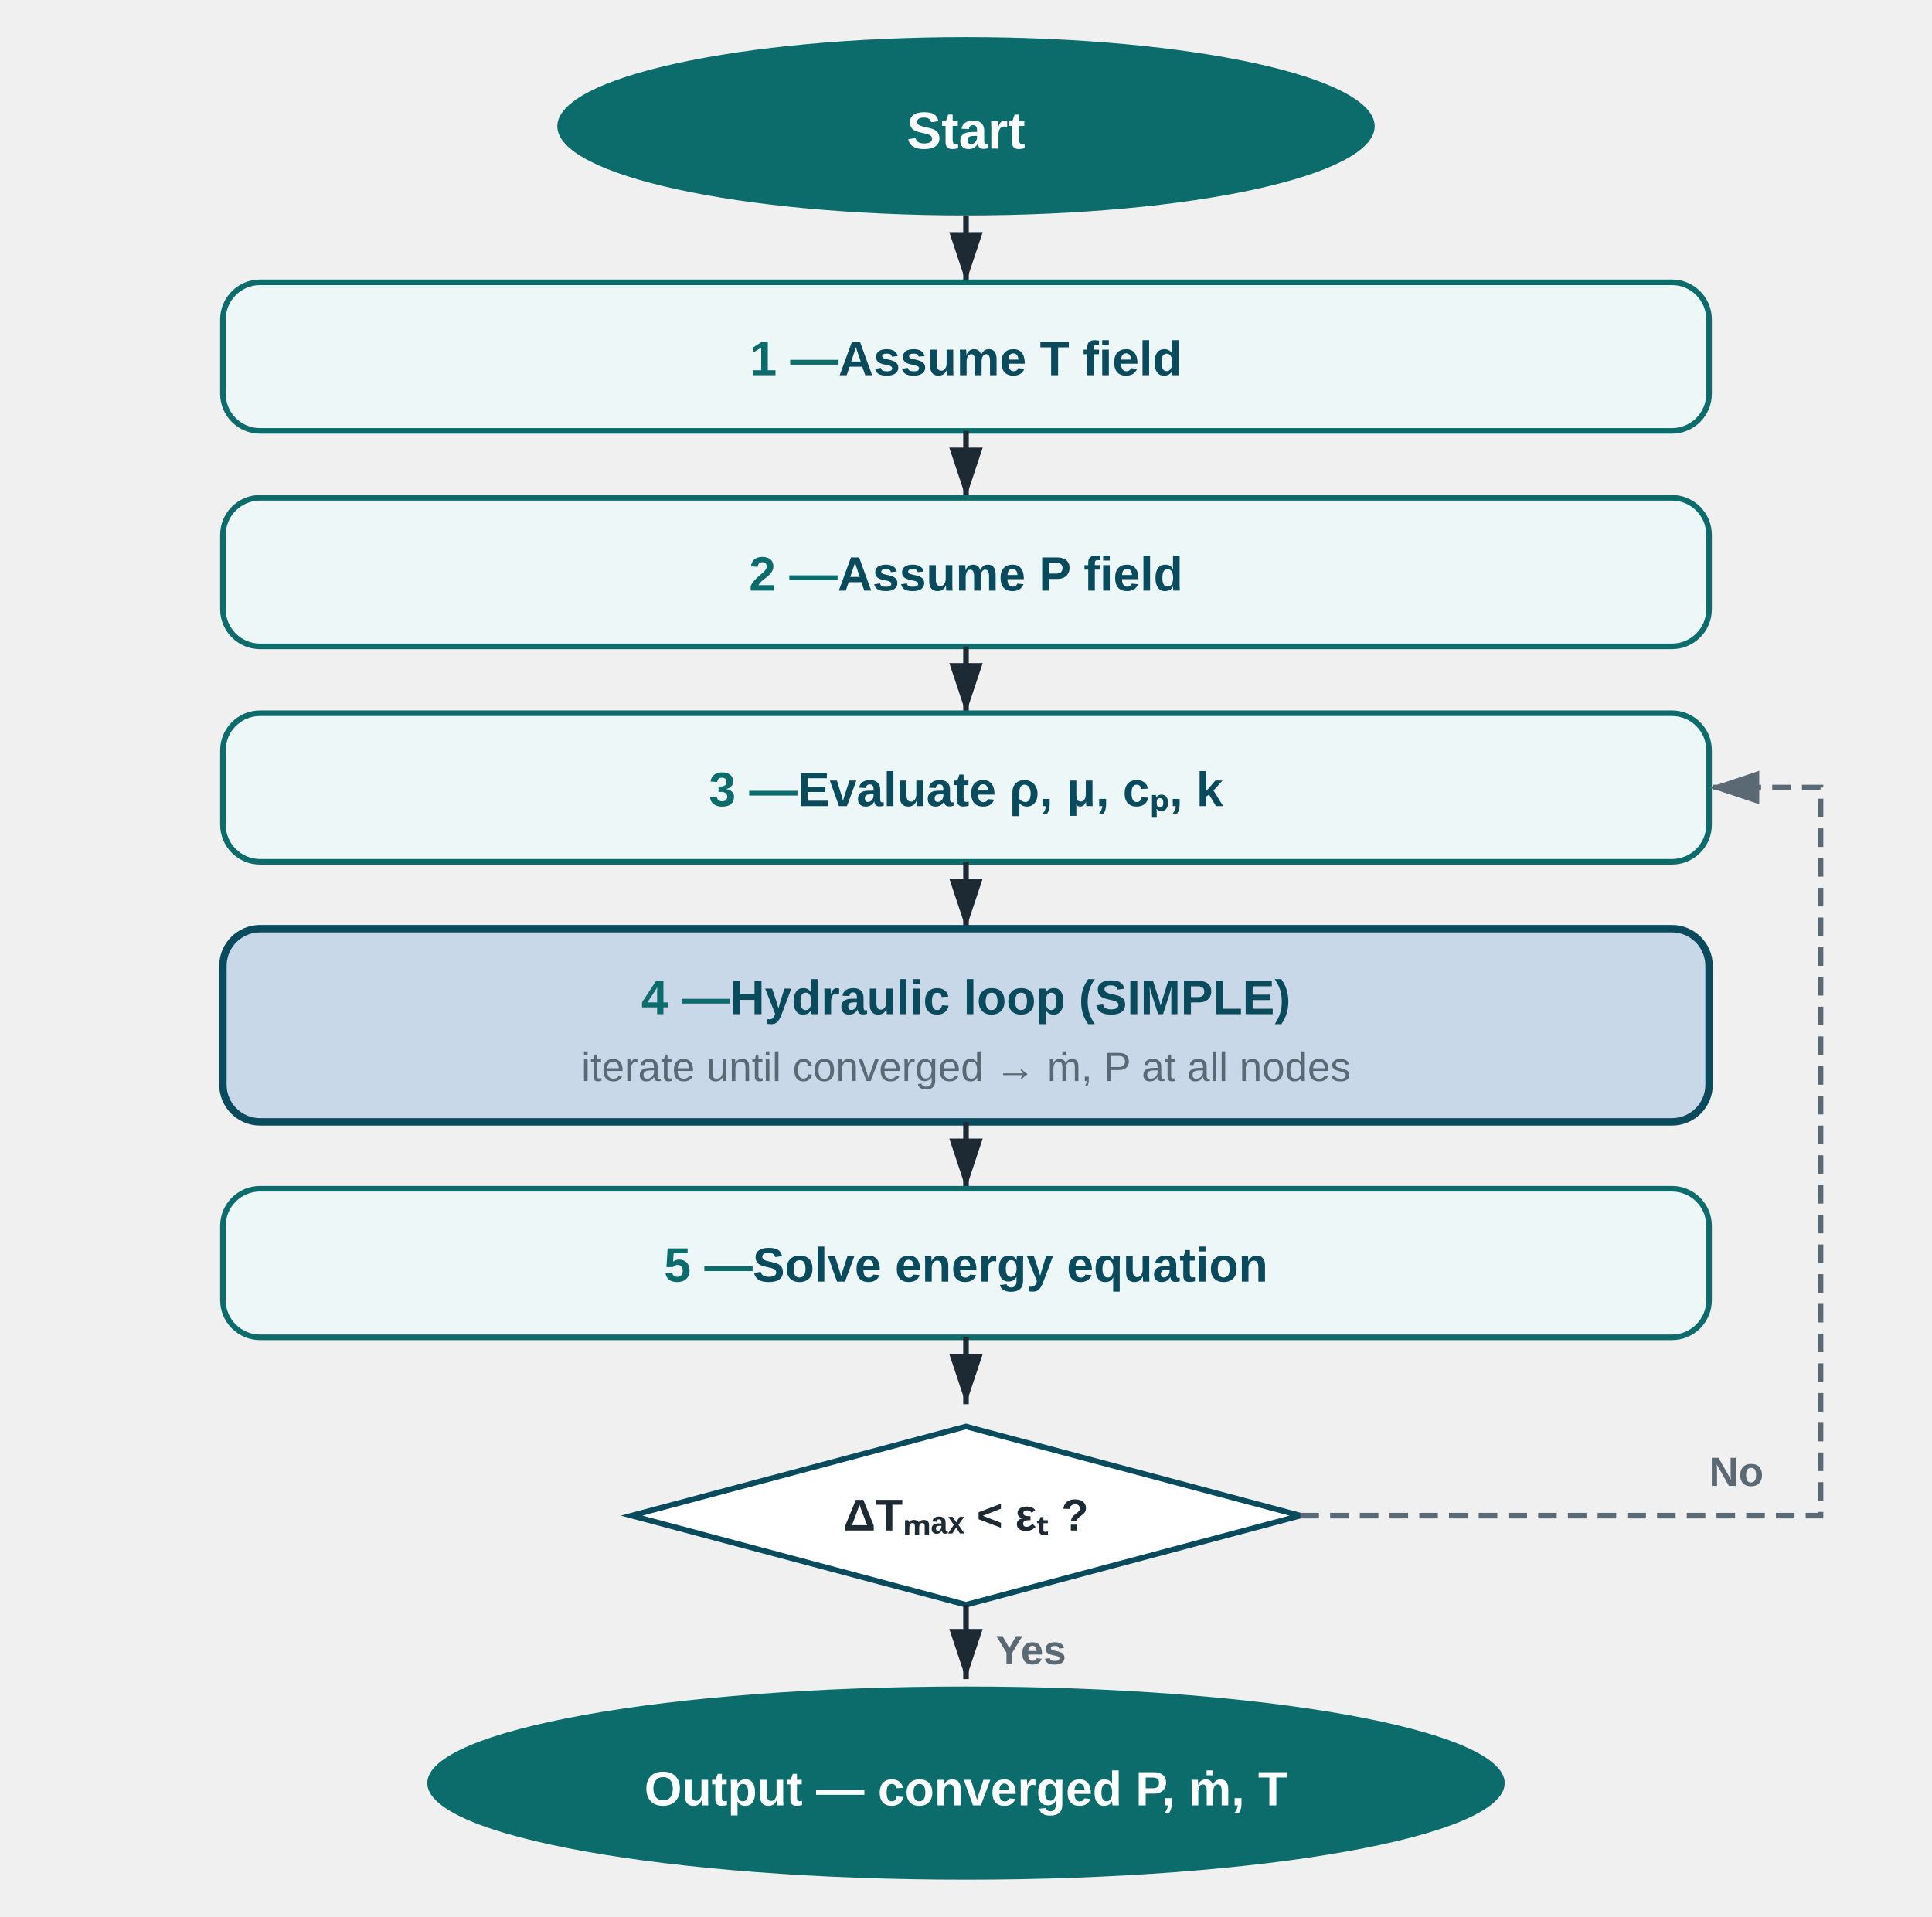
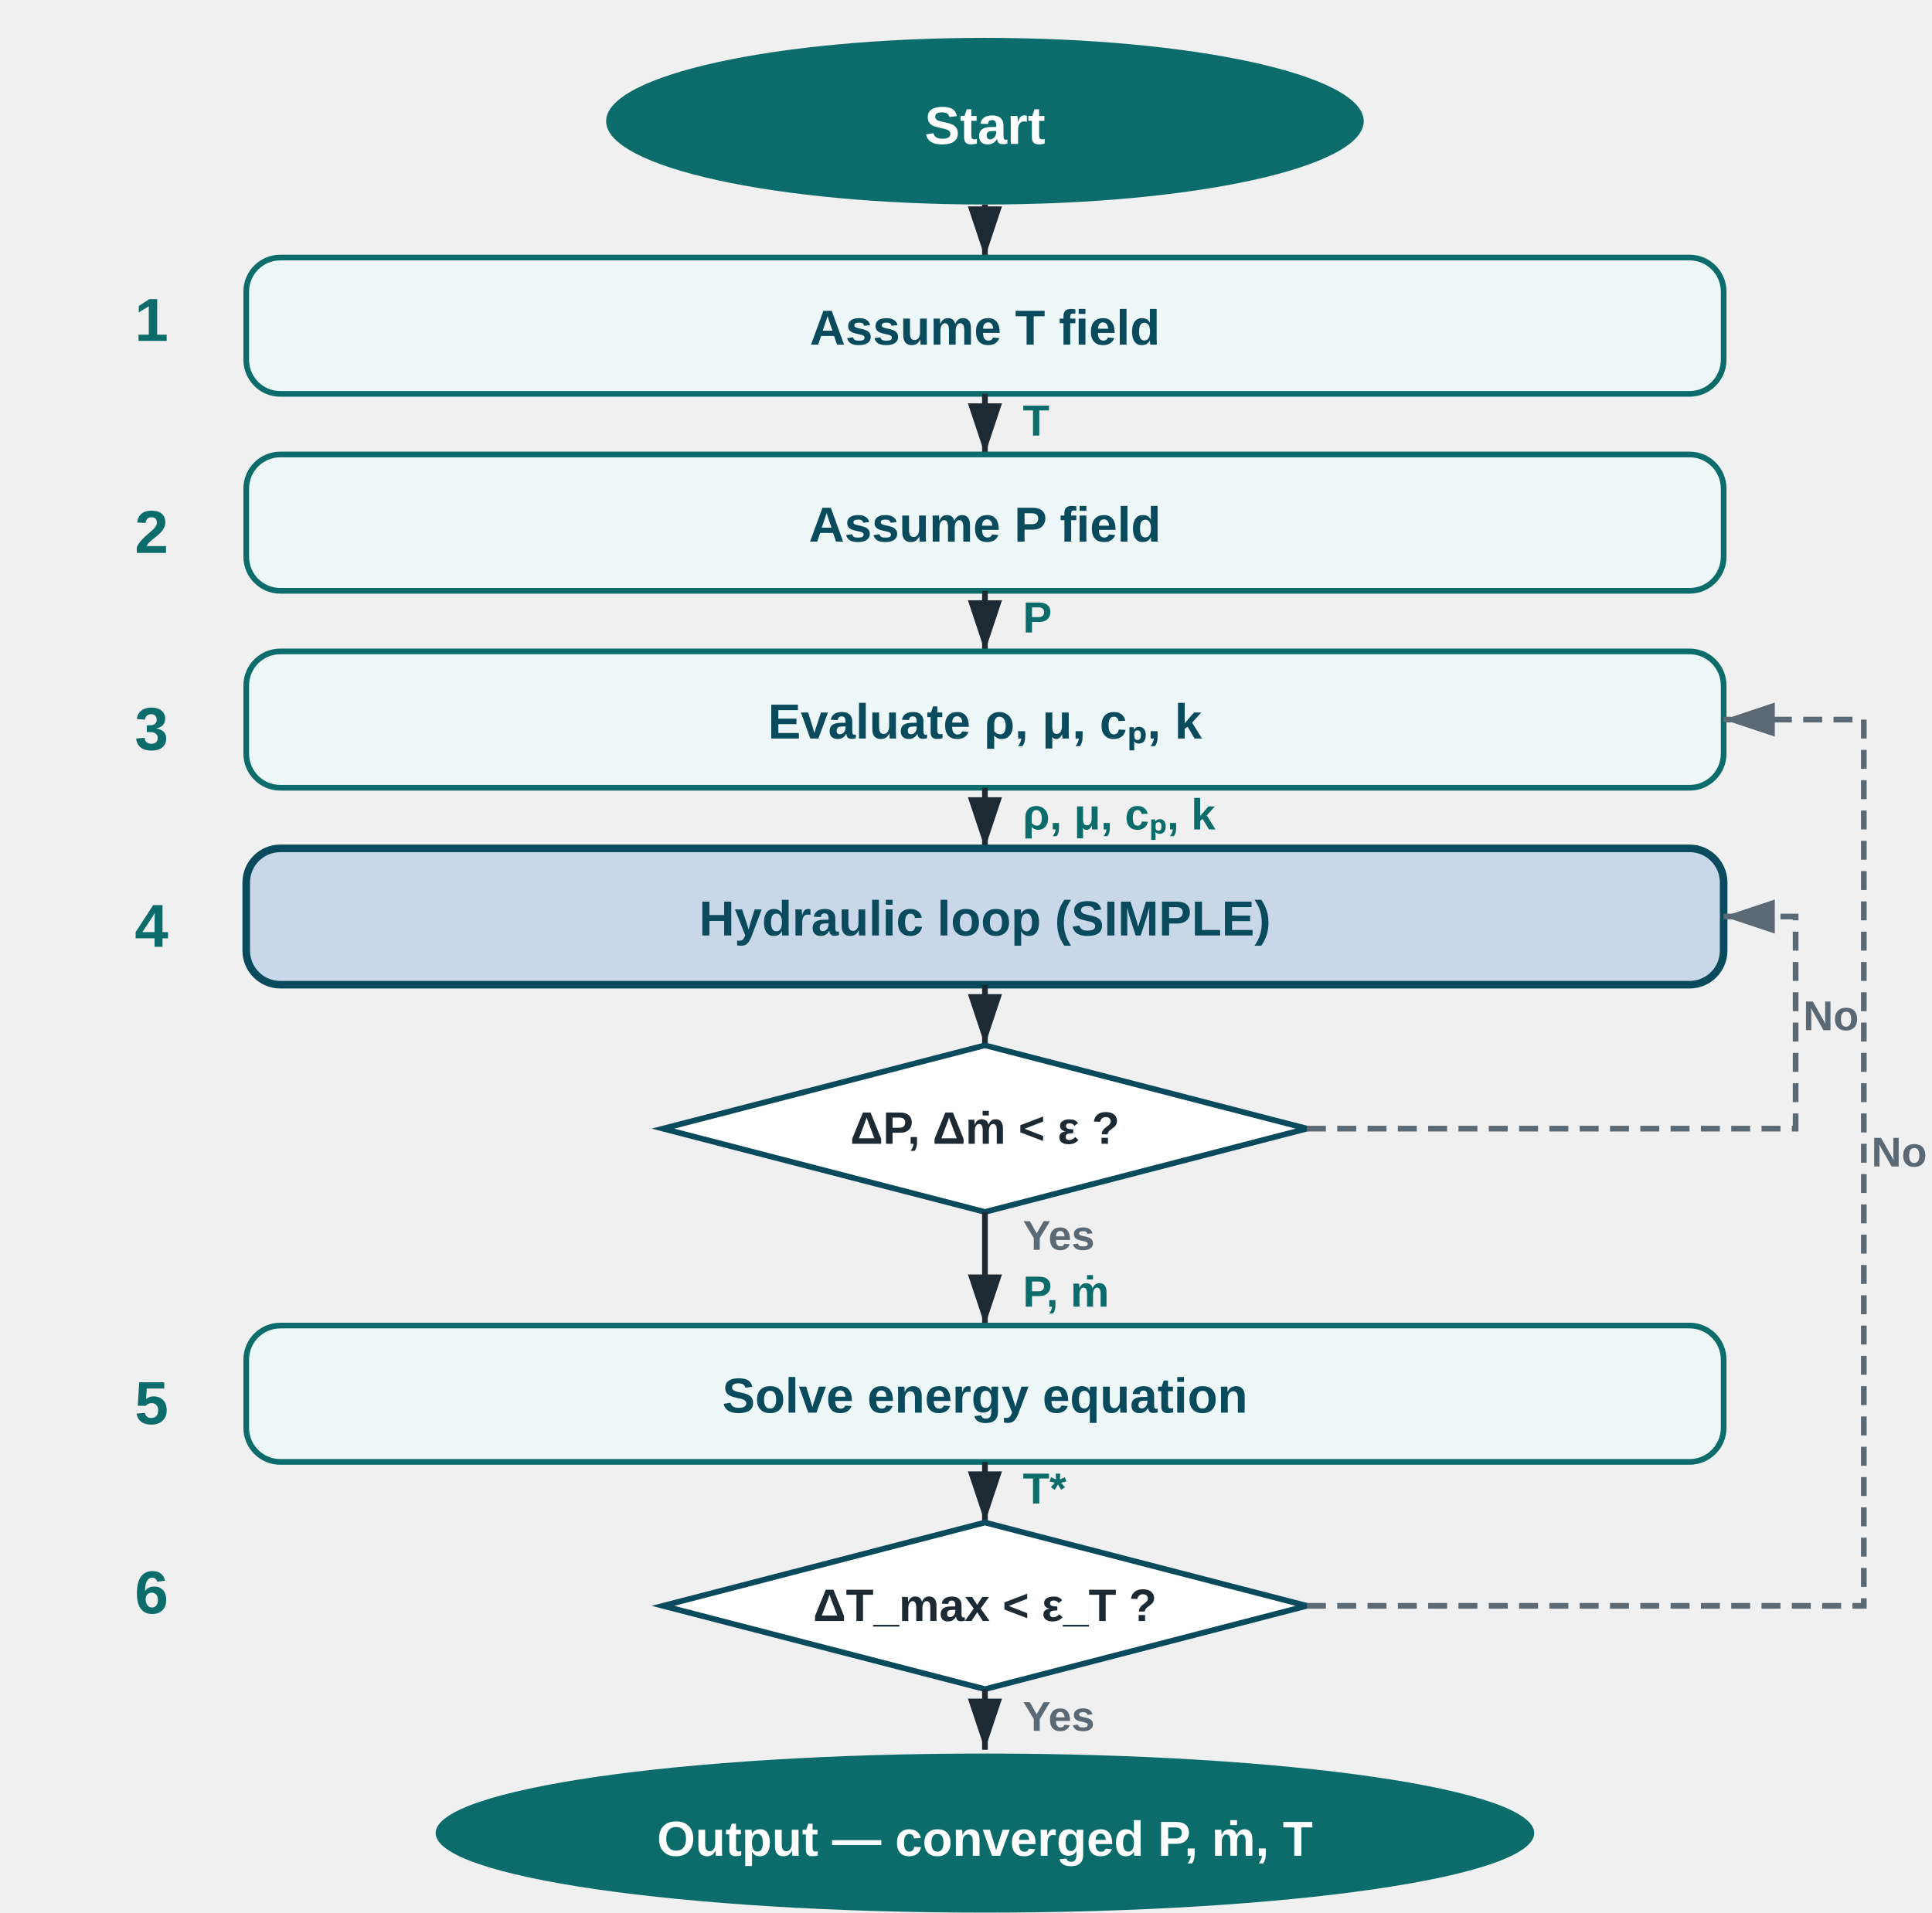
- <svg xmlns="http://www.w3.org/2000/svg" viewBox="0 0 520 516">
+ <svg xmlns="http://www.w3.org/2000/svg" viewBox="0 0 510 505">
  <defs>
    <style>text { font-family: 'Avenir Next','Segoe UI','Helvetica Neue',Arial,sans-serif; }</style>
    <marker id="ah" markerWidth="9" markerHeight="6" refX="9" refY="3" orient="auto">
      <polygon points="0 0,9 3,0 6" fill="#1d2a34" />
    </marker>
    <marker id="ahm" markerWidth="9" markerHeight="6" refX="9" refY="3" orient="auto">
      <polygon points="0 0,9 3,0 6" fill="#5b6974" />
    </marker>
  </defs>
-   <ellipse cx="260" cy="34" rx="110" ry="24" fill="#0c6c6b" />
-   <text x="260" y="40" text-anchor="middle" fill="white" font-size="14" font-weight="700">Start</text>
-   <line x1="260" y1="58" x2="260" y2="76" stroke="#1d2a34" stroke-width="1.5" marker-end="url(#ah)" />
-   <rect x="60" y="76" width="400" height="40" rx="10" fill="#edf7f7" stroke="#0c6c6b" stroke-width="1.5" />
-   <text x="260" y="101" text-anchor="middle" fill="#094a5c" font-size="13" font-weight="700">
-     <tspan fill="#0c6c6b">1 — </tspan>Assume T field</text>
-   <line x1="260" y1="116" x2="260" y2="134" stroke="#1d2a34" stroke-width="1.5" marker-end="url(#ah)" />
-   <rect x="60" y="134" width="400" height="40" rx="10" fill="#edf7f7" stroke="#0c6c6b" stroke-width="1.5" />
-   <text x="260" y="159" text-anchor="middle" fill="#094a5c" font-size="13" font-weight="700">
-     <tspan fill="#0c6c6b">2 — </tspan>Assume P field</text>
-   <line x1="260" y1="174" x2="260" y2="192" stroke="#1d2a34" stroke-width="1.5" marker-end="url(#ah)" />
-   <rect x="60" y="192" width="400" height="40" rx="10" fill="#edf7f7" stroke="#0c6c6b" stroke-width="1.5" />
-   <text x="260" y="217" text-anchor="middle" fill="#094a5c" font-size="13" font-weight="700">
-     <tspan fill="#0c6c6b">3 — </tspan>Evaluate ρ, μ, cₚ, k</text>
-   <line x1="260" y1="232" x2="260" y2="250" stroke="#1d2a34" stroke-width="1.5" marker-end="url(#ah)" />
-   <rect x="60" y="250" width="400" height="52" rx="10" fill="#c8d8e8" stroke="#094a5c" stroke-width="2" />
-   <text x="260" y="273" text-anchor="middle" fill="#094a5c" font-size="13" font-weight="700">
-     <tspan fill="#0c6c6b">4 — </tspan>Hydraulic loop (SIMPLE)</text>
-   <text x="260" y="291" text-anchor="middle" fill="#5b6974" font-size="11">iterate until converged → ṁ, P at all nodes</text>
-   <line x1="260" y1="302" x2="260" y2="320" stroke="#1d2a34" stroke-width="1.5" marker-end="url(#ah)" />
-   <rect x="60" y="320" width="400" height="40" rx="10" fill="#edf7f7" stroke="#0c6c6b" stroke-width="1.5" />
-   <text x="260" y="345" text-anchor="middle" fill="#094a5c" font-size="13" font-weight="700">
-     <tspan fill="#0c6c6b">5 — </tspan>Solve energy equation</text>
-   <line x1="260" y1="360" x2="260" y2="378" stroke="#1d2a34" stroke-width="1.5" marker-end="url(#ah)" />
-   <polygon points="260,384 350,408 260,432 170,408" fill="white" stroke="#094a5c" stroke-width="1.5" />
-   <text x="260" y="412" text-anchor="middle" fill="#1d2a34" font-size="12" font-weight="700">ΔTₘₐₓ &lt; εₜ ?</text>
-   <line x1="260" y1="432" x2="260" y2="452" stroke="#1d2a34" stroke-width="1.5" marker-end="url(#ah)" />
-   <text x="268" y="448" fill="#5b6974" font-size="11" font-weight="600">Yes</text>
-   <ellipse cx="260" cy="480" rx="145" ry="26" fill="#0c6c6b" />
-   <text x="260" y="486" text-anchor="middle" fill="white" font-size="13" font-weight="700">Output — converged P, ṁ, T</text>
-   <path d="M 350,408 L 490,408 L 490,212 L 460,212" fill="none" stroke="#5b6974" stroke-width="1.5" stroke-dasharray="5 3" marker-end="url(#ahm)" />
-   <text x="460" y="400" fill="#5b6974" font-size="11" font-weight="600">No</text>
+   <ellipse cx="260" cy="32" rx="100" ry="22" fill="#0c6c6b" />
+   <text x="260" y="38" text-anchor="middle" fill="white" font-size="14" font-weight="700">Start</text>
+   <line x1="260" y1="54" x2="260" y2="68" stroke="#1d2a34" stroke-width="1.5" marker-end="url(#ah)" />
+   <text x="40" y="90" text-anchor="middle" fill="#0c6c6b" font-size="16" font-weight="800">1</text>
+   <rect x="65" y="68" width="390" height="36" rx="9" fill="#edf7f7" stroke="#0c6c6b" stroke-width="1.5" />
+   <text x="260" y="91" text-anchor="middle" fill="#094a5c" font-size="13" font-weight="700">Assume T field</text>
+   <line x1="260" y1="104" x2="260" y2="120" stroke="#1d2a34" stroke-width="1.5" marker-end="url(#ah)" />
+   <text x="270" y="115" fill="#0c6c6b" font-size="11.5" font-weight="700">T</text>
+   <text x="40" y="146" text-anchor="middle" fill="#0c6c6b" font-size="16" font-weight="800">2</text>
+   <rect x="65" y="120" width="390" height="36" rx="9" fill="#edf7f7" stroke="#0c6c6b" stroke-width="1.5" />
+   <text x="260" y="143" text-anchor="middle" fill="#094a5c" font-size="13" font-weight="700">Assume P field</text>
+   <line x1="260" y1="156" x2="260" y2="172" stroke="#1d2a34" stroke-width="1.5" marker-end="url(#ah)" />
+   <text x="270" y="167" fill="#0c6c6b" font-size="11.5" font-weight="700">P</text>
+   <text x="40" y="198" text-anchor="middle" fill="#0c6c6b" font-size="16" font-weight="800">3</text>
+   <rect x="65" y="172" width="390" height="36" rx="9" fill="#edf7f7" stroke="#0c6c6b" stroke-width="1.5" />
+   <text x="260" y="195" text-anchor="middle" fill="#094a5c" font-size="13" font-weight="700">Evaluate ρ, μ, cₚ, k</text>
+   <line x1="260" y1="208" x2="260" y2="224" stroke="#1d2a34" stroke-width="1.5" marker-end="url(#ah)" />
+   <text x="270" y="219" fill="#0c6c6b" font-size="11.5" font-weight="700">ρ, μ, cₚ, k</text>
+   <text x="40" y="250" text-anchor="middle" fill="#0c6c6b" font-size="16" font-weight="800">4</text>
+   <rect x="65" y="224" width="390" height="36" rx="9" fill="#c8d8e8" stroke="#094a5c" stroke-width="2" />
+   <text x="260" y="247" text-anchor="middle" fill="#094a5c" font-size="13" font-weight="700">Hydraulic loop (SIMPLE)</text>
+   <line x1="260" y1="260" x2="260" y2="276" stroke="#1d2a34" stroke-width="1.5" marker-end="url(#ah)" />
+   <polygon points="260,276 345,298 260,320 175,298" fill="white" stroke="#094a5c" stroke-width="1.5" />
+   <text x="260" y="302" text-anchor="middle" fill="#1d2a34" font-size="12" font-weight="700">ΔP, Δṁ &lt; ε ?</text>
+   <line x1="260" y1="320" x2="260" y2="350" stroke="#1d2a34" stroke-width="1.5" marker-end="url(#ah)" />
+   <text x="270" y="330" fill="#5b6974" font-size="11" font-weight="600">Yes</text>
+   <text x="270" y="345" fill="#0c6c6b" font-size="11.5" font-weight="700">P, ṁ</text>
+   <path d="M 345,298 L 474,298 L 474,242 L 455,242" fill="none" stroke="#5b6974" stroke-width="1.5" stroke-dasharray="5 3" marker-end="url(#ahm)" />
+   <text x="476" y="272" fill="#5b6974" font-size="11" font-weight="600">No</text>
+   <text x="40" y="376" text-anchor="middle" fill="#0c6c6b" font-size="16" font-weight="800">5</text>
+   <rect x="65" y="350" width="390" height="36" rx="9" fill="#edf7f7" stroke="#0c6c6b" stroke-width="1.5" />
+   <text x="260" y="373" text-anchor="middle" fill="#094a5c" font-size="13" font-weight="700">Solve energy equation</text>
+   <line x1="260" y1="386" x2="260" y2="402" stroke="#1d2a34" stroke-width="1.5" marker-end="url(#ah)" />
+   <text x="270" y="397" fill="#0c6c6b" font-size="11.5" font-weight="700">T*</text>
+   <text x="40" y="426" text-anchor="middle" fill="#0c6c6b" font-size="16" font-weight="800">6</text>
+   <polygon points="260,402 345,424 260,446 175,424" fill="white" stroke="#094a5c" stroke-width="1.5" />
+   <text x="260" y="428" text-anchor="middle" fill="#1d2a34" font-size="12" font-weight="700">ΔT_max &lt; ε_T ?</text>
+   <line x1="260" y1="446" x2="260" y2="462" stroke="#1d2a34" stroke-width="1.5" marker-end="url(#ah)" />
+   <text x="270" y="457" fill="#5b6974" font-size="11" font-weight="600">Yes</text>
+   <path d="M 345,424 L 492,424 L 492,190 L 455,190" fill="none" stroke="#5b6974" stroke-width="1.5" stroke-dasharray="5 3" marker-end="url(#ahm)" />
+   <text x="494" y="308" fill="#5b6974" font-size="11" font-weight="600">No</text>
+   <ellipse cx="260" cy="484" rx="145" ry="21" fill="#0c6c6b" />
+   <text x="260" y="490" text-anchor="middle" fill="white" font-size="13" font-weight="700">Output — converged P, ṁ, T</text>
</svg>
